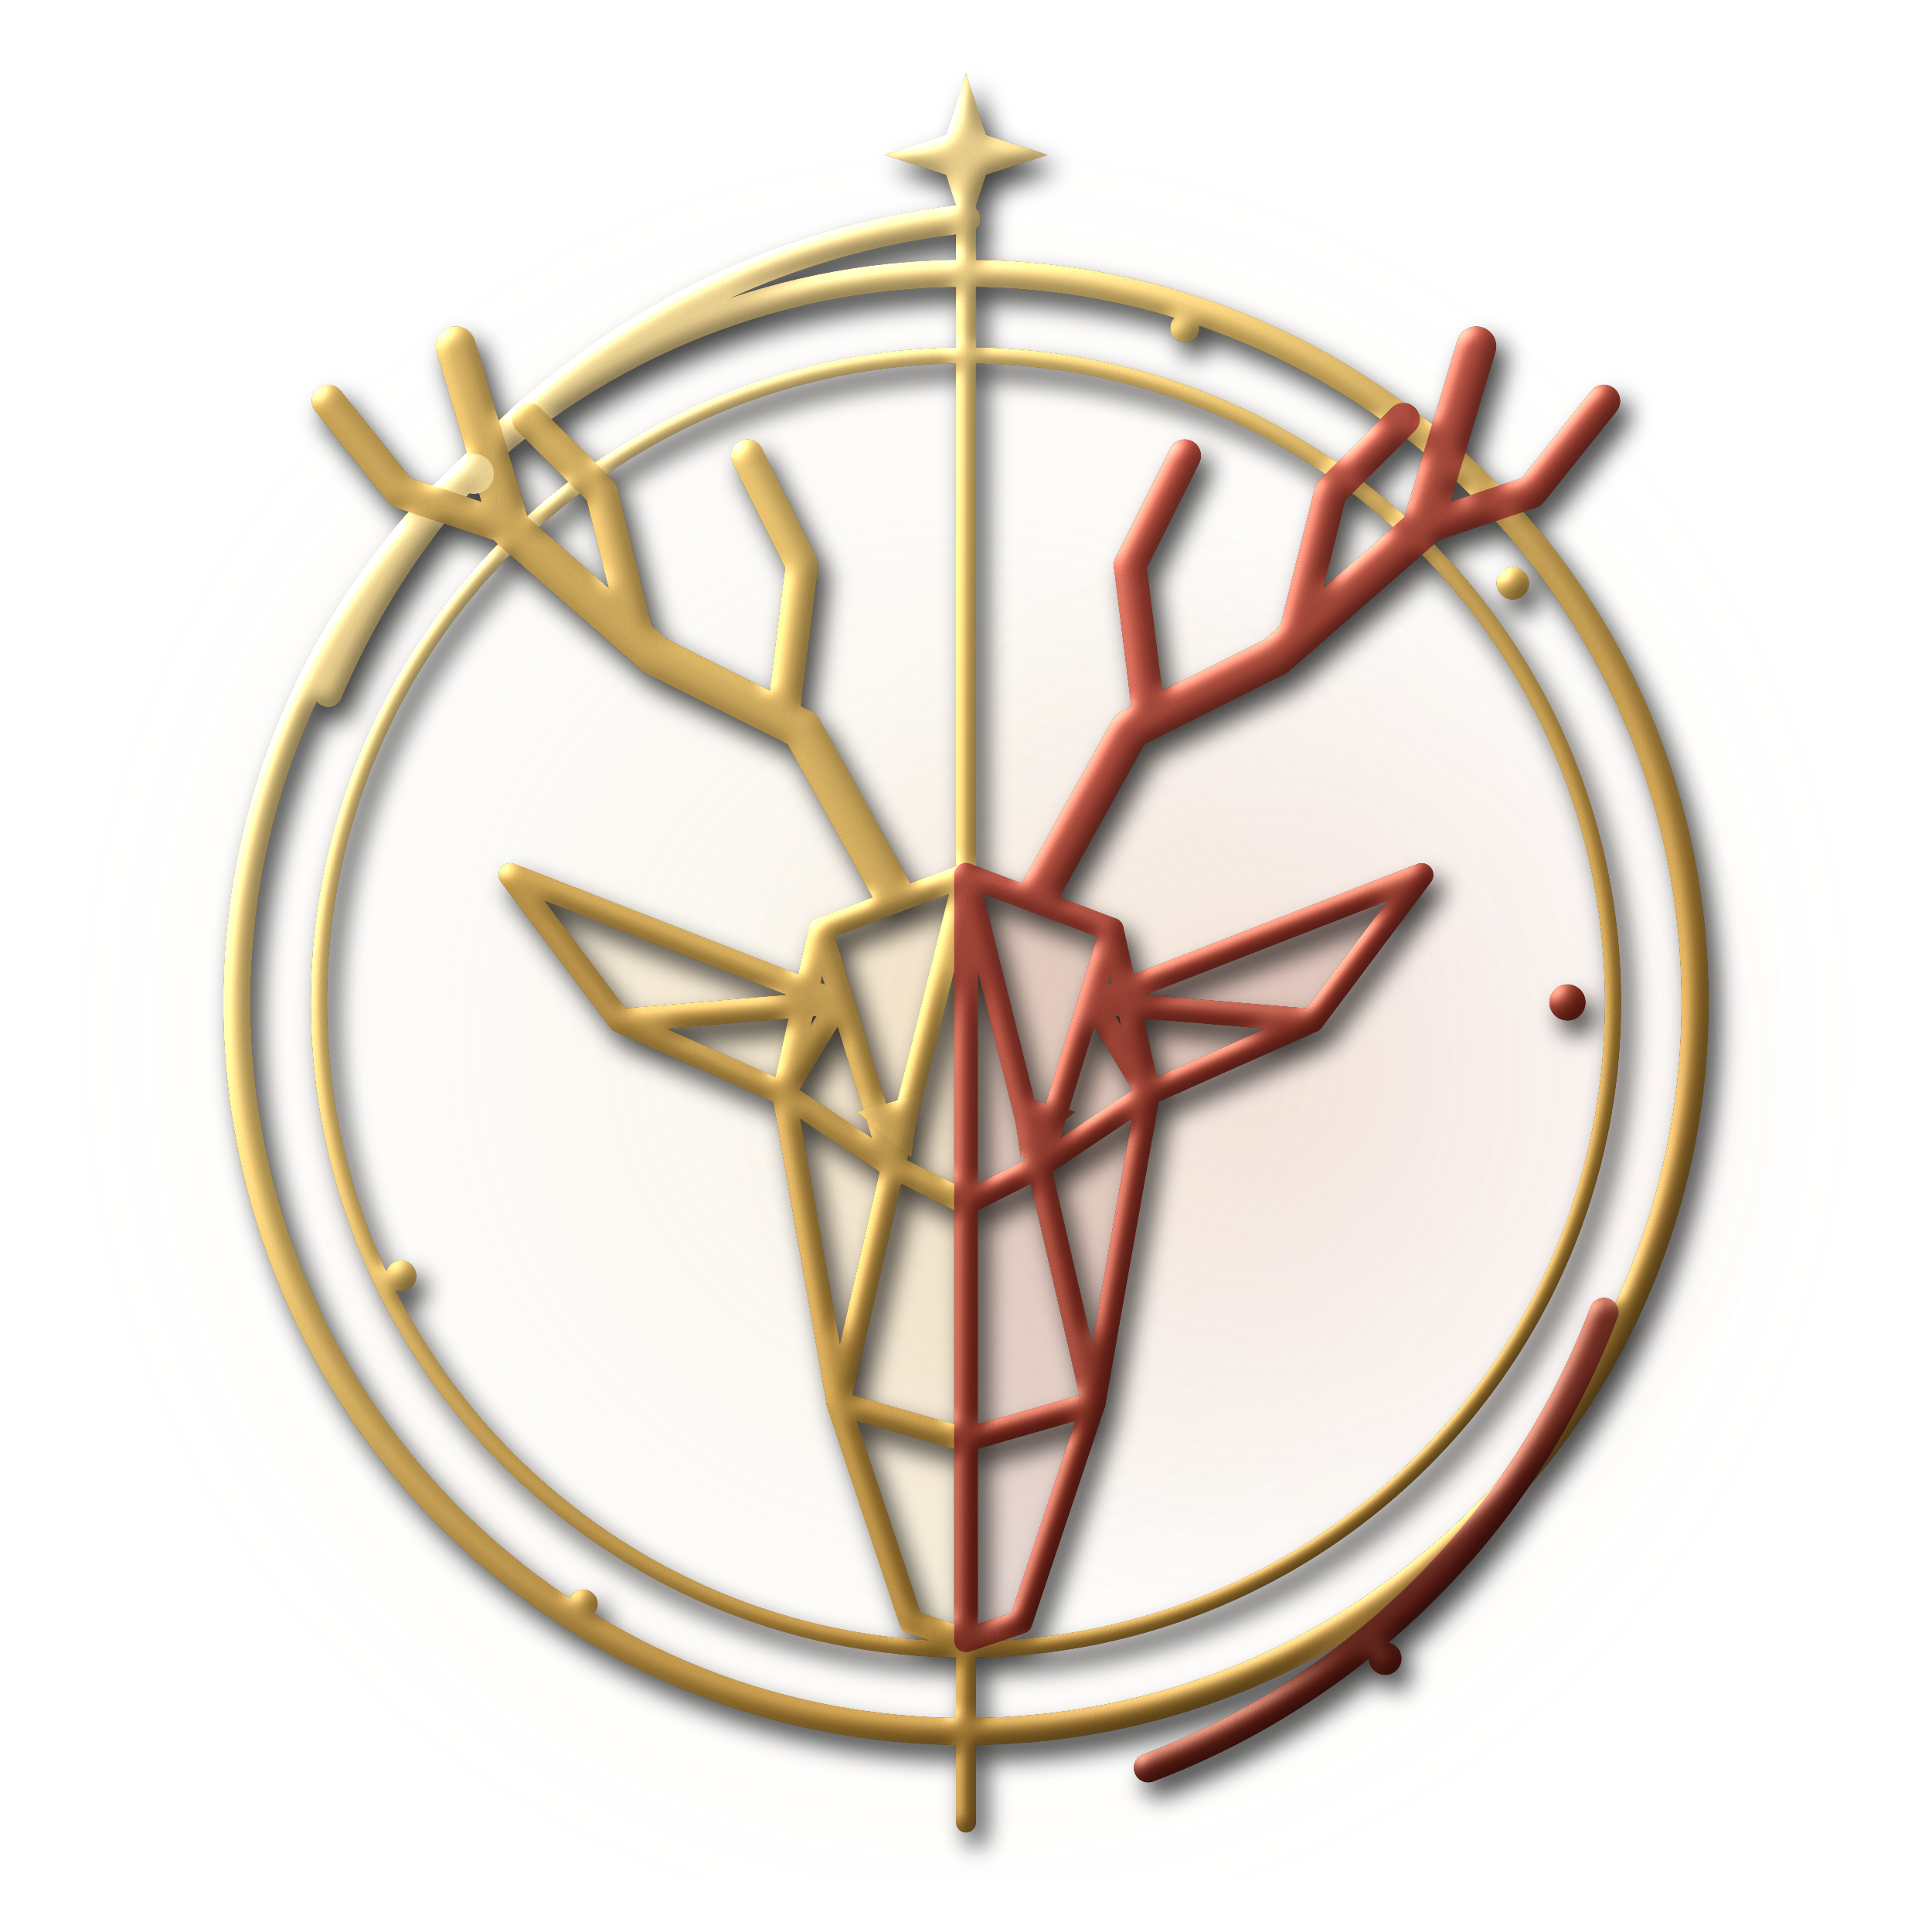
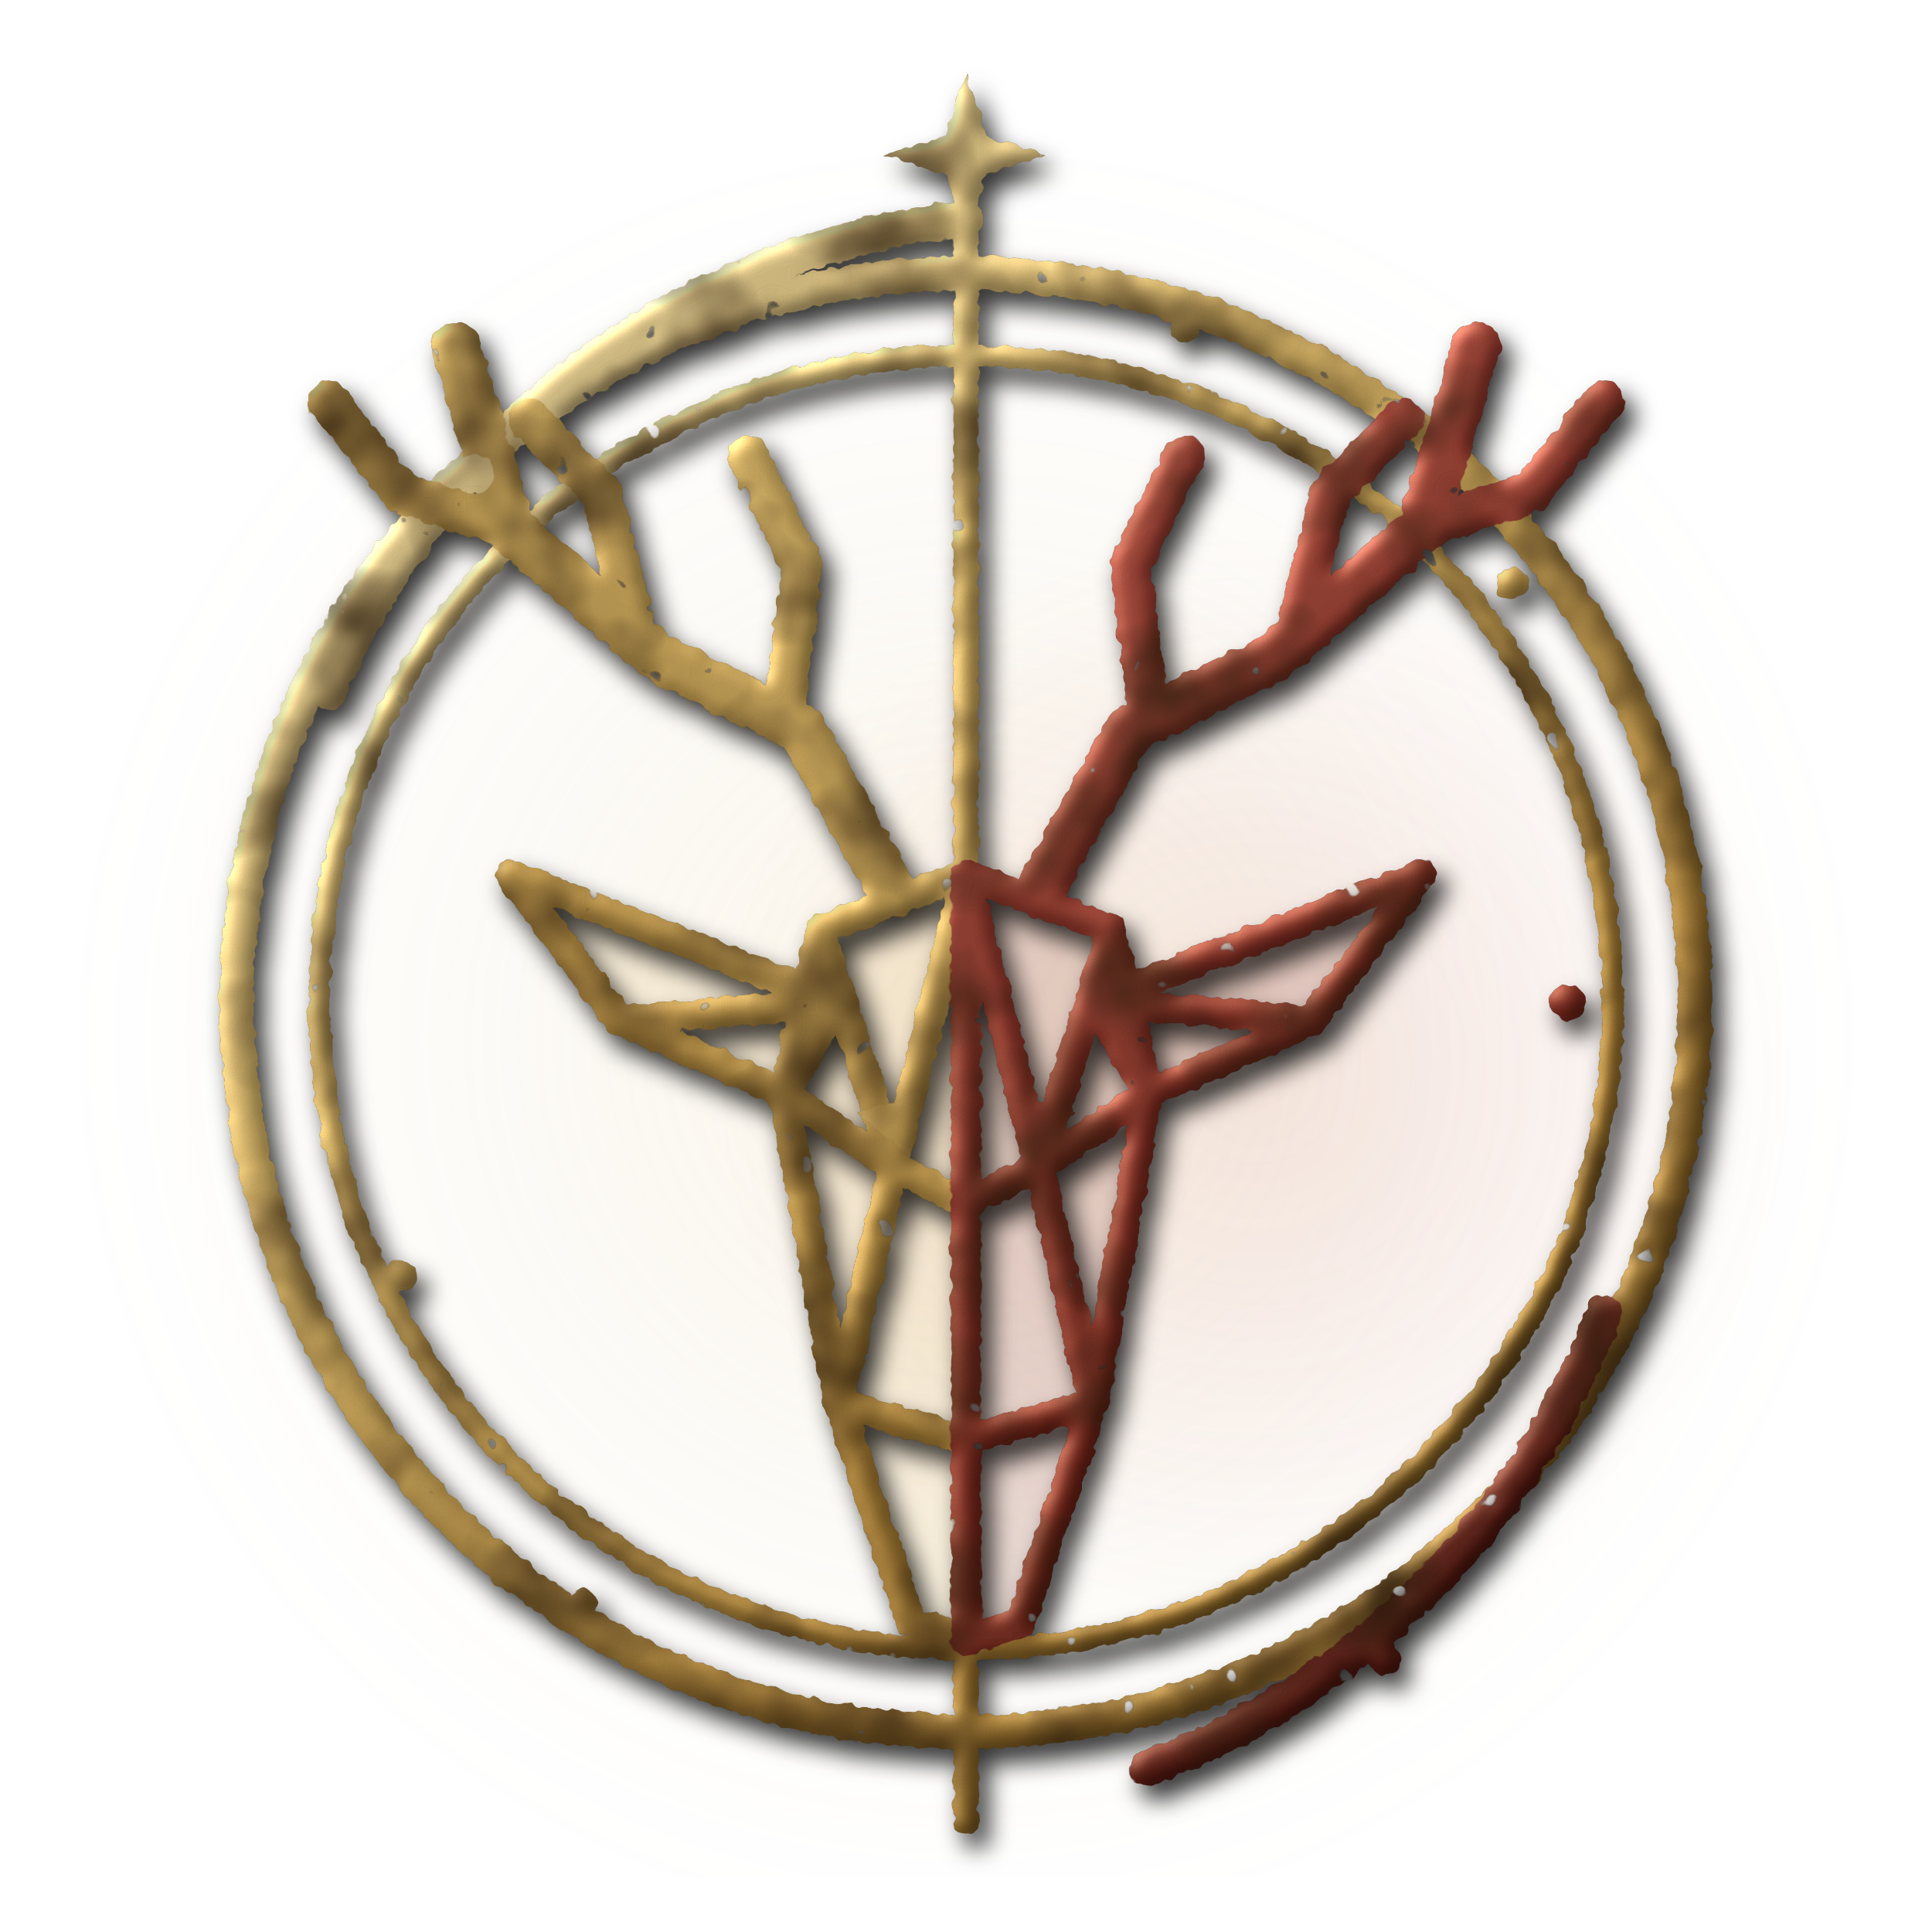
<svg xmlns="http://www.w3.org/2000/svg" viewBox="-6 -6 212 212">
  <defs>
    <linearGradient id="mgm" gradientUnits="userSpaceOnUse" x1="20" y1="10" x2="180" y2="194">
      <stop offset="0" stop-color="#fff1c2" />
      <stop offset=".35" stop-color="#e6c06a" />
      <stop offset=".7" stop-color="#a87c30" />
      <stop offset="1" stop-color="#5e4012" />
    </linearGradient>
    <linearGradient id="mrm" gradientUnits="userSpaceOnUse" x1="20" y1="10" x2="180" y2="194">
      <stop offset="0" stop-color="#f0a08c" />
      <stop offset=".35" stop-color="#b4483a" />
      <stop offset=".7" stop-color="#7a2418" />
      <stop offset="1" stop-color="#3a0d08" />
    </linearGradient>
-     <filter id="emm" x="-15%" y="-15%" width="130%" height="130%" color-interpolation-filters="sRGB">
-       <feGaussianBlur in="SourceAlpha" stdDeviation=".9" result="bump" />
-       <feDiffuseLighting in="bump" surfaceScale="3.2" diffuseConstant="1.15" lighting-color="#ffffff" result="diff">
+     <filter id="emm" x="-20%" y="-30%" width="140%" height="160%" color-interpolation-filters="sRGB">
+       <feTurbulence type="fractalNoise" baseFrequency=".7" numOctaves="2" seed="13" result="n" />
+       <feDisplacementMap in="SourceGraphic" in2="n" scale=".9" xChannelSelector="R" yChannelSelector="G" result="worn" />
+       <feTurbulence type="fractalNoise" baseFrequency=".3" numOctaves="2" seed="17" result="n2" />
+       <feColorMatrix in="n2" type="matrix" values="0 0 0 0 0  0 0 0 0 0  0 0 0 0 0  16 0 0 0 -12.2" result="pits" />
+       <feComposite in="worn" in2="pits" operator="out" result="src" />
+       <feGaussianBlur in="src" stdDeviation="0.9" result="bump" />
+       <feDiffuseLighting in="bump" surfaceScale="3.2" diffuseConstant="1.1" lighting-color="#ffffff" result="diff">
        <feDistantLight azimuth="225" elevation="38" />
      </feDiffuseLighting>
-       <feComposite in="SourceGraphic" in2="diff" operator="arithmetic" k1="1.25" k2="0" k3="0" k4="0" result="shaded" />
-       <feSpecularLighting in="bump" surfaceScale="3.2" specularConstant="1.3" specularExponent="26" lighting-color="#fff6dc" result="spec">
+       <feComposite in="src" in2="diff" operator="arithmetic" k1="1.15" result="shaded" />
+       <feSpecularLighting in="bump" surfaceScale="3.2" specularConstant=".95" specularExponent="22" lighting-color="#f6e8c8" result="spec">
        <feDistantLight azimuth="225" elevation="38" />
      </feSpecularLighting>
-       <feComposite in="spec" in2="SourceAlpha" operator="in" result="specIn" />
-       <feComposite in="shaded" in2="specIn" operator="arithmetic" k2="1" k3=".85" result="lit" />
-       <feComposite in="lit" in2="SourceAlpha" operator="in" result="metal" />
-       <feGaussianBlur in="SourceAlpha" stdDeviation="1.3" result="sb" />
+       <feComposite in="spec" in2="src" operator="in" result="specIn" />
+       <feComposite in="shaded" in2="specIn" operator="arithmetic" k2="1" k3=".7" result="lit" />
+       <feTurbulence type="fractalNoise" baseFrequency=".08" numOctaves="3" seed="22" result="n3" />
+       <feColorMatrix in="n3" type="matrix" values="0 0 0 0 .16  0 0 0 0 .1  0 0 0 0 .04  0 0 0 -1.6 .95" result="grime" />
+       <feComposite in="grime" in2="src" operator="in" result="grimeIn" />
+       <feMerge result="m0">
+         <feMergeNode in="lit" />
+         <feMergeNode in="grimeIn" />
+       </feMerge>
+       <feComposite in="m0" in2="src" operator="in" result="metal" />
+       <feGaussianBlur in="src" stdDeviation="1.3" result="sb" />
      <feOffset in="sb" dx="1.1" dy="1.6" result="so" />
-       <feFlood flood-color="#000" flood-opacity=".75" />
+       <feFlood flood-color="#000" flood-opacity=".8" />
      <feComposite in2="so" operator="in" result="shadow" />
      <feMerge>
        <feMergeNode in="shadow" />
        <feMergeNode in="metal" />
      </feMerge>
    </filter>
    <radialGradient id="grm" cx="0.5" cy="0.54" r="0.5">
      <stop offset="0" stop-color="#f0d38a" stop-opacity=".16" />
      <stop offset=".6" stop-color="#c9a35a" stop-opacity=".04" />
      <stop offset="1" stop-color="#c9a35a" stop-opacity="0" />
    </radialGradient>
    <radialGradient id="rrm" cx="0.66" cy="0.56" r="0.3">
      <stop offset="0" stop-color="#b8402f" stop-opacity=".12" />
      <stop offset="1" stop-color="#b8402f" stop-opacity="0" />
    </radialGradient>
  </defs>
  <rect width="200" height="200" fill="url(#grm)" />
  <rect width="200" height="200" fill="url(#rrm)" />
  <g transform="translate(0 2)">
    <polygon points="100,88 116,94 108,120" fill="#8a3326" fill-opacity=".18" />
    <polygon points="100,88 108,120 100,124" fill="#8a3326" fill-opacity=".18" />
    <polygon points="116,94 120,112 108,120" fill="#8a3326" fill-opacity=".18" />
    <polygon points="108,120 120,112 114,146" fill="#8a3326" fill-opacity=".18" />
    <polygon points="100,124 108,120 114,146 100,150" fill="#8a3326" fill-opacity=".18" />
    <polygon points="100,150 114,146 106,170 100,172" fill="#8a3326" fill-opacity=".18" />
    <polygon points="114,102 150,88 138,104" fill="#8a3326" fill-opacity=".18" />
    <polygon points="114,102 138,104 120,112" fill="#8a3326" fill-opacity=".18" />
    <g transform="translate(200 0) scale(-1 1)">
      <polygon points="100,88 116,94 108,120" fill="#d8ad55" fill-opacity=".18" />
      <polygon points="100,88 108,120 100,124" fill="#d8ad55" fill-opacity=".18" />
      <polygon points="116,94 120,112 108,120" fill="#d8ad55" fill-opacity=".18" />
      <polygon points="108,120 120,112 114,146" fill="#d8ad55" fill-opacity=".18" />
      <polygon points="100,124 108,120 114,146 100,150" fill="#d8ad55" fill-opacity=".18" />
      <polygon points="100,150 114,146 106,170 100,172" fill="#d8ad55" fill-opacity=".18" />
      <polygon points="114,102 150,88 138,104" fill="#d8ad55" fill-opacity=".18" />
      <polygon points="114,102 138,104 120,112" fill="#d8ad55" fill-opacity=".18" />
    </g>
  </g>
  <g filter="url(#emm)">
-     <circle cx="100" cy="104" r="80" fill="none" stroke="url(#mgm)" stroke-width="3" />
-     <circle cx="100" cy="104" r="71" fill="none" stroke="url(#mgm)" stroke-width="1.8" />
-     <path d="M30 70 A86 86 0 0 1 100 18" fill="none" stroke="url(#mgm)" stroke-width="3.2" stroke-linecap="round" />
-     <line x1="100" y1="10" x2="100" y2="194" stroke="url(#mgm)" stroke-width="2.2" stroke-linecap="round" />
+     <circle cx="100" cy="104" r="80" fill="none" stroke="url(#mgm)" stroke-width="3.8" />
+     <circle cx="100" cy="104" r="71" fill="none" stroke="url(#mgm)" stroke-width="2.4" />
+     <path d="M30 70 A86 86 0 0 1 100 18" fill="none" stroke="url(#mgm)" stroke-width="4" stroke-linecap="round" />
+     <line x1="100" y1="10" x2="100" y2="194" stroke="url(#mgm)" stroke-width="2.8" stroke-linecap="round" />
    <g transform="translate(0 2)">
      <g transform="translate(200 0) scale(-1 1)">
-         <polygon points="100,88 116,94 108,120" fill="none" stroke="url(#mgm)" stroke-width="2.6" stroke-linejoin="round" />
-         <polygon points="100,88 108,120 100,124" fill="none" stroke="url(#mgm)" stroke-width="2.6" stroke-linejoin="round" />
-         <polygon points="116,94 120,112 108,120" fill="none" stroke="url(#mgm)" stroke-width="2.6" stroke-linejoin="round" />
-         <polygon points="108,120 120,112 114,146" fill="none" stroke="url(#mgm)" stroke-width="2.6" stroke-linejoin="round" />
-         <polygon points="100,124 108,120 114,146 100,150" fill="none" stroke="url(#mgm)" stroke-width="2.6" stroke-linejoin="round" />
-         <polygon points="100,150 114,146 106,170 100,172" fill="none" stroke="url(#mgm)" stroke-width="2.6" stroke-linejoin="round" />
-         <polygon points="114,102 150,88 138,104" fill="none" stroke="url(#mgm)" stroke-width="2.6" stroke-linejoin="round" />
-         <polygon points="114,102 138,104 120,112" fill="none" stroke="url(#mgm)" stroke-width="2.6" stroke-linejoin="round" />
-         <polyline points="108,90 118,72 134,64 150,50 156,30" fill="none" stroke="url(#mgm)" stroke-width="4.4" stroke-linejoin="round" stroke-linecap="round" />
-         <polyline points="120,70 118,54 124,42" fill="none" stroke="url(#mgm)" stroke-width="3.6" stroke-linejoin="round" stroke-linecap="round" />
-         <polyline points="136,62 140,46 148,38" fill="none" stroke="url(#mgm)" stroke-width="3.6" stroke-linejoin="round" stroke-linecap="round" />
-         <polyline points="150,50 162,46 170,36" fill="none" stroke="url(#mgm)" stroke-width="3.6" stroke-linejoin="round" stroke-linecap="round" />
+         <polygon points="100,88 116,94 108,120" fill="none" stroke="url(#mgm)" stroke-width="3.3" stroke-linejoin="round" />
+         <polygon points="100,88 108,120 100,124" fill="none" stroke="url(#mgm)" stroke-width="3.3" stroke-linejoin="round" />
+         <polygon points="116,94 120,112 108,120" fill="none" stroke="url(#mgm)" stroke-width="3.3" stroke-linejoin="round" />
+         <polygon points="108,120 120,112 114,146" fill="none" stroke="url(#mgm)" stroke-width="3.3" stroke-linejoin="round" />
+         <polygon points="100,124 108,120 114,146 100,150" fill="none" stroke="url(#mgm)" stroke-width="3.3" stroke-linejoin="round" />
+         <polygon points="100,150 114,146 106,170 100,172" fill="none" stroke="url(#mgm)" stroke-width="3.3" stroke-linejoin="round" />
+         <polygon points="114,102 150,88 138,104" fill="none" stroke="url(#mgm)" stroke-width="3.3" stroke-linejoin="round" />
+         <polygon points="114,102 138,104 120,112" fill="none" stroke="url(#mgm)" stroke-width="3.3" stroke-linejoin="round" />
+         <polyline points="108,90 118,72 134,64 150,50 156,30" fill="none" stroke="url(#mgm)" stroke-width="5.4" stroke-linejoin="round" stroke-linecap="round" />
+         <polyline points="120,70 118,54 124,42" fill="none" stroke="url(#mgm)" stroke-width="4.5" stroke-linejoin="round" stroke-linecap="round" />
+         <polyline points="136,62 140,46 148,38" fill="none" stroke="url(#mgm)" stroke-width="4.5" stroke-linejoin="round" stroke-linecap="round" />
+         <polyline points="150,50 162,46 170,36" fill="none" stroke="url(#mgm)" stroke-width="4.5" stroke-linejoin="round" stroke-linecap="round" />
      </g>
      <polygon points="88,114 95,112 94,119" fill="url(#mgm)" />
    </g>
    <path d="M100 2 L102.2 8.8 L109 11 L102.2 13.2 L100 20 L97.8 13.2 L91 11 L97.8 8.8 Z" fill="url(#mgm)" />
    <circle cx="46" cy="46" r="2.2" fill="url(#mgm)" />
    <circle cx="160" cy="58" r="1.8" fill="url(#mgm)" />
    <circle cx="38" cy="134" r="1.7" fill="url(#mgm)" />
    <circle cx="58" cy="170" r="1.6" fill="url(#mgm)" />
    <circle cx="124" cy="30" r="1.6" fill="url(#mgm)" />
-     <path d="M170 138 A86 86 0 0 1 120 188" fill="none" stroke="url(#mrm)" stroke-width="3.2" stroke-linecap="round" />
+     <path d="M170 138 A86 86 0 0 1 120 188" fill="none" stroke="url(#mrm)" stroke-width="4" stroke-linecap="round" />
    <g transform="translate(0 2)">
-       <polygon points="100,88 116,94 108,120" fill="none" stroke="url(#mrm)" stroke-width="2.6" stroke-linejoin="round" />
-       <polygon points="100,88 108,120 100,124" fill="none" stroke="url(#mrm)" stroke-width="2.6" stroke-linejoin="round" />
-       <polygon points="116,94 120,112 108,120" fill="none" stroke="url(#mrm)" stroke-width="2.6" stroke-linejoin="round" />
-       <polygon points="108,120 120,112 114,146" fill="none" stroke="url(#mrm)" stroke-width="2.6" stroke-linejoin="round" />
-       <polygon points="100,124 108,120 114,146 100,150" fill="none" stroke="url(#mrm)" stroke-width="2.6" stroke-linejoin="round" />
-       <polygon points="100,150 114,146 106,170 100,172" fill="none" stroke="url(#mrm)" stroke-width="2.6" stroke-linejoin="round" />
-       <polygon points="114,102 150,88 138,104" fill="none" stroke="url(#mrm)" stroke-width="2.6" stroke-linejoin="round" />
-       <polygon points="114,102 138,104 120,112" fill="none" stroke="url(#mrm)" stroke-width="2.6" stroke-linejoin="round" />
-       <polyline points="108,90 118,72 134,64 150,50 156,30" fill="none" stroke="url(#mrm)" stroke-width="4.4" stroke-linejoin="round" stroke-linecap="round" />
-       <polyline points="120,70 118,54 124,42" fill="none" stroke="url(#mrm)" stroke-width="3.6" stroke-linejoin="round" stroke-linecap="round" />
-       <polyline points="136,62 140,46 148,38" fill="none" stroke="url(#mrm)" stroke-width="3.6" stroke-linejoin="round" stroke-linecap="round" />
-       <polyline points="150,50 162,46 170,36" fill="none" stroke="url(#mrm)" stroke-width="3.6" stroke-linejoin="round" stroke-linecap="round" />
+       <polygon points="100,88 116,94 108,120" fill="none" stroke="url(#mrm)" stroke-width="3.3" stroke-linejoin="round" />
+       <polygon points="100,88 108,120 100,124" fill="none" stroke="url(#mrm)" stroke-width="3.3" stroke-linejoin="round" />
+       <polygon points="116,94 120,112 108,120" fill="none" stroke="url(#mrm)" stroke-width="3.3" stroke-linejoin="round" />
+       <polygon points="108,120 120,112 114,146" fill="none" stroke="url(#mrm)" stroke-width="3.3" stroke-linejoin="round" />
+       <polygon points="100,124 108,120 114,146 100,150" fill="none" stroke="url(#mrm)" stroke-width="3.3" stroke-linejoin="round" />
+       <polygon points="100,150 114,146 106,170 100,172" fill="none" stroke="url(#mrm)" stroke-width="3.3" stroke-linejoin="round" />
+       <polygon points="114,102 150,88 138,104" fill="none" stroke="url(#mrm)" stroke-width="3.3" stroke-linejoin="round" />
+       <polygon points="114,102 138,104 120,112" fill="none" stroke="url(#mrm)" stroke-width="3.3" stroke-linejoin="round" />
+       <polyline points="108,90 118,72 134,64 150,50 156,30" fill="none" stroke="url(#mrm)" stroke-width="5.4" stroke-linejoin="round" stroke-linecap="round" />
+       <polyline points="120,70 118,54 124,42" fill="none" stroke="url(#mrm)" stroke-width="4.5" stroke-linejoin="round" stroke-linecap="round" />
+       <polyline points="136,62 140,46 148,38" fill="none" stroke="url(#mrm)" stroke-width="4.5" stroke-linejoin="round" stroke-linecap="round" />
+       <polyline points="150,50 162,46 170,36" fill="none" stroke="url(#mrm)" stroke-width="4.5" stroke-linejoin="round" stroke-linecap="round" />
      <polygon points="112,114 105,112 106,119" fill="url(#mrm)" />
    </g>
    <circle cx="166" cy="104" r="2" fill="url(#mrm)" />
    <circle cx="146" cy="176" r="1.8" fill="url(#mrm)" />
  </g>
</svg>
